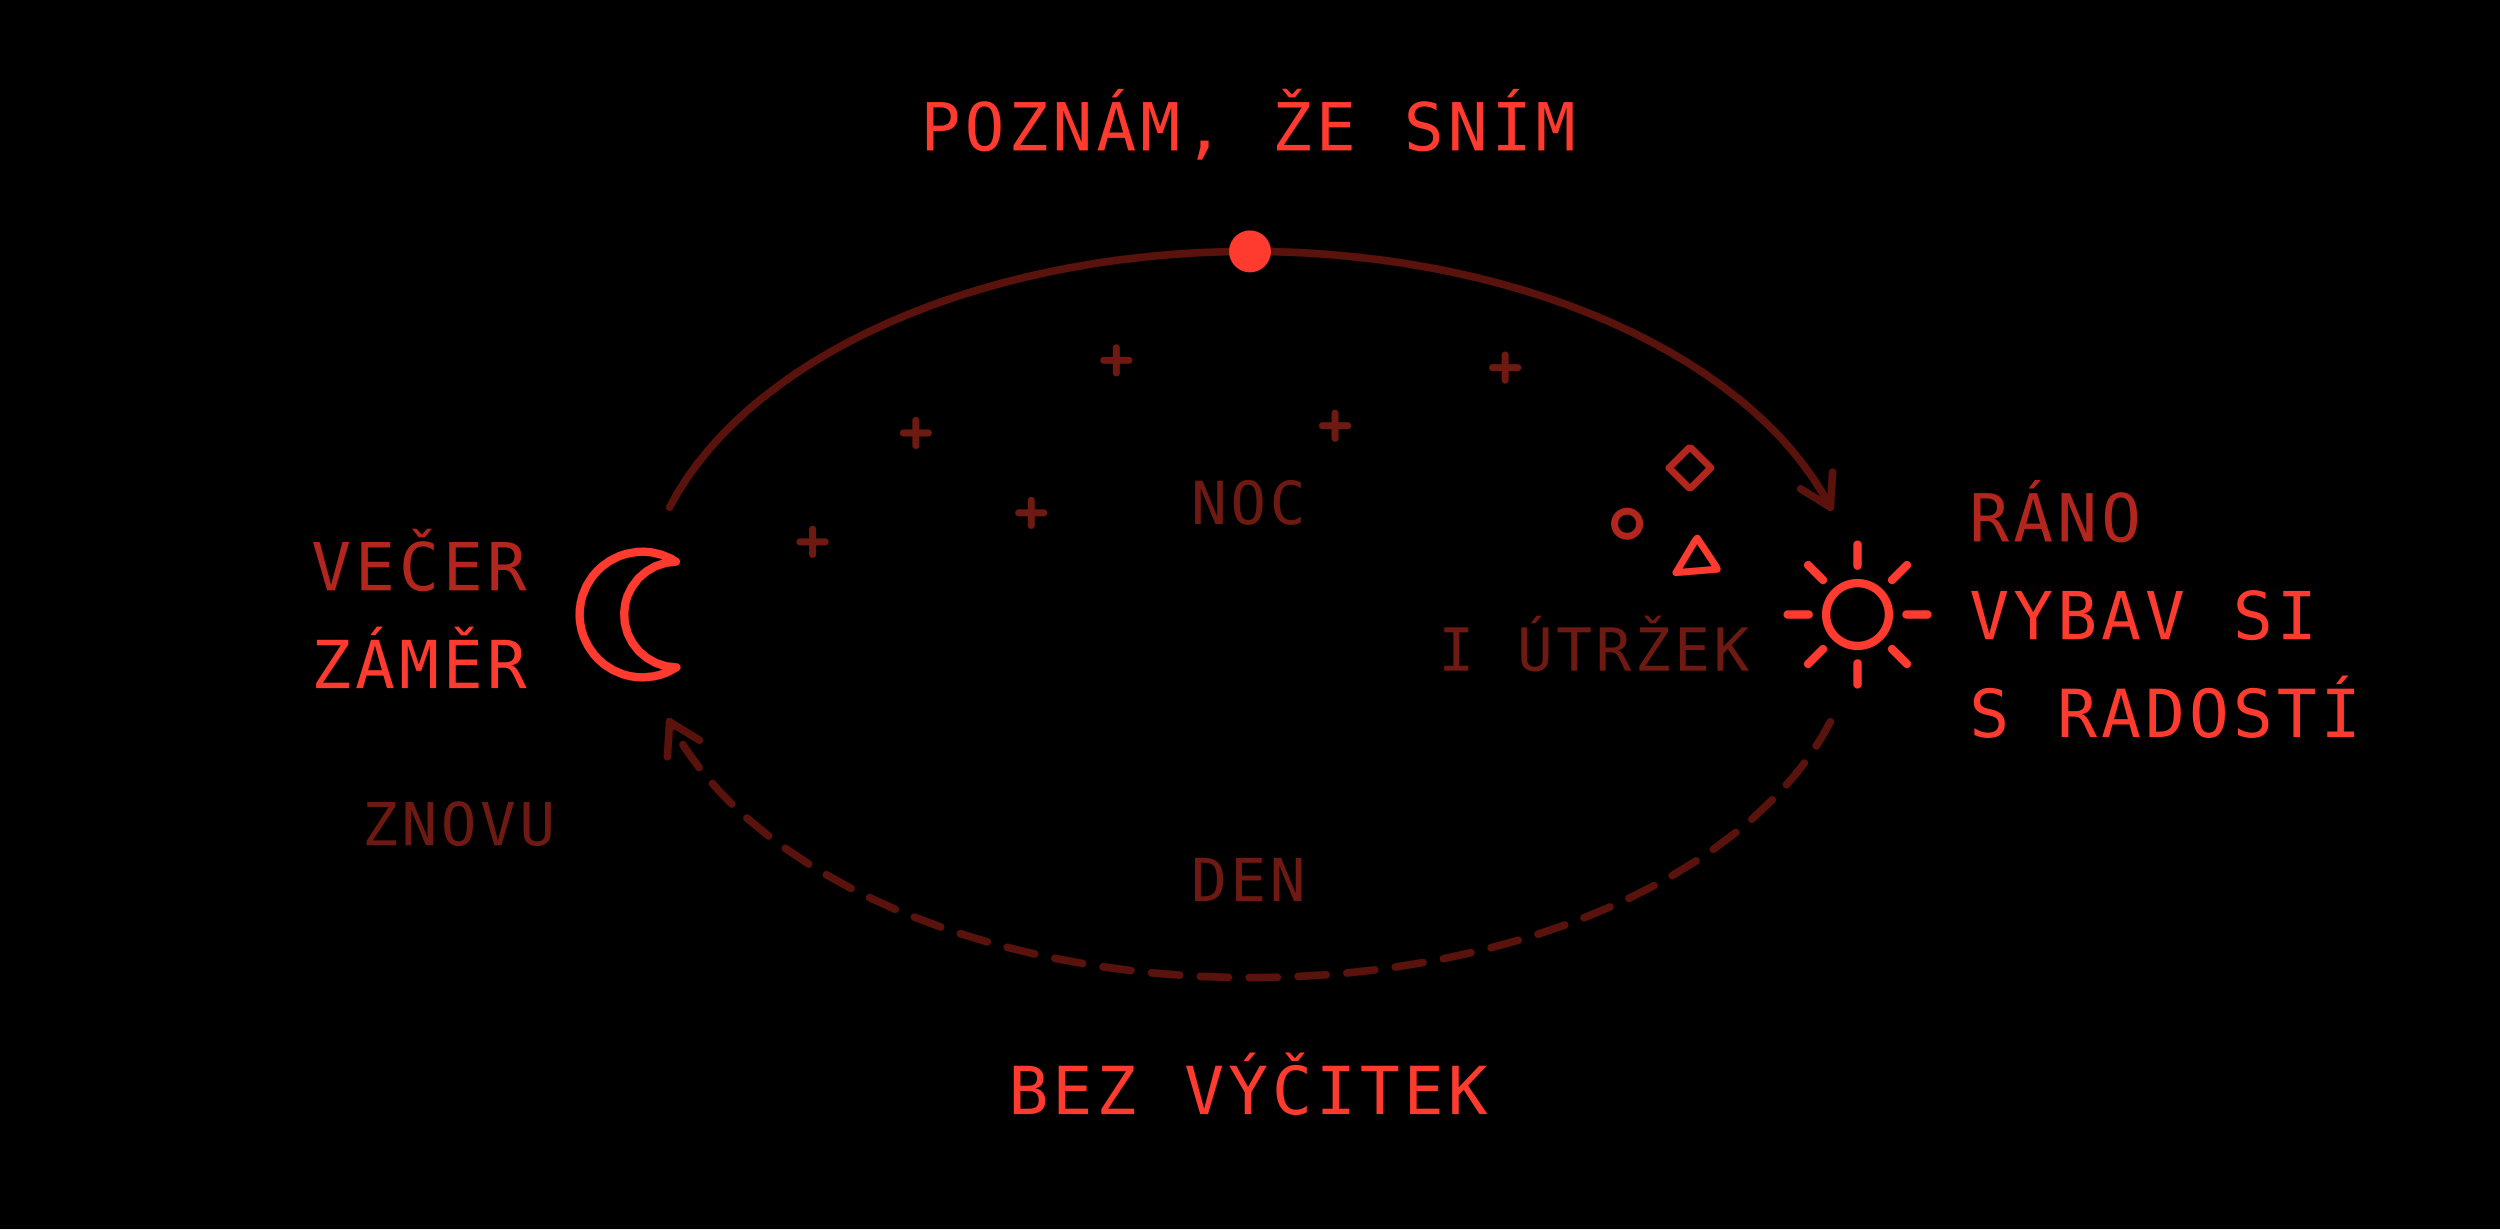
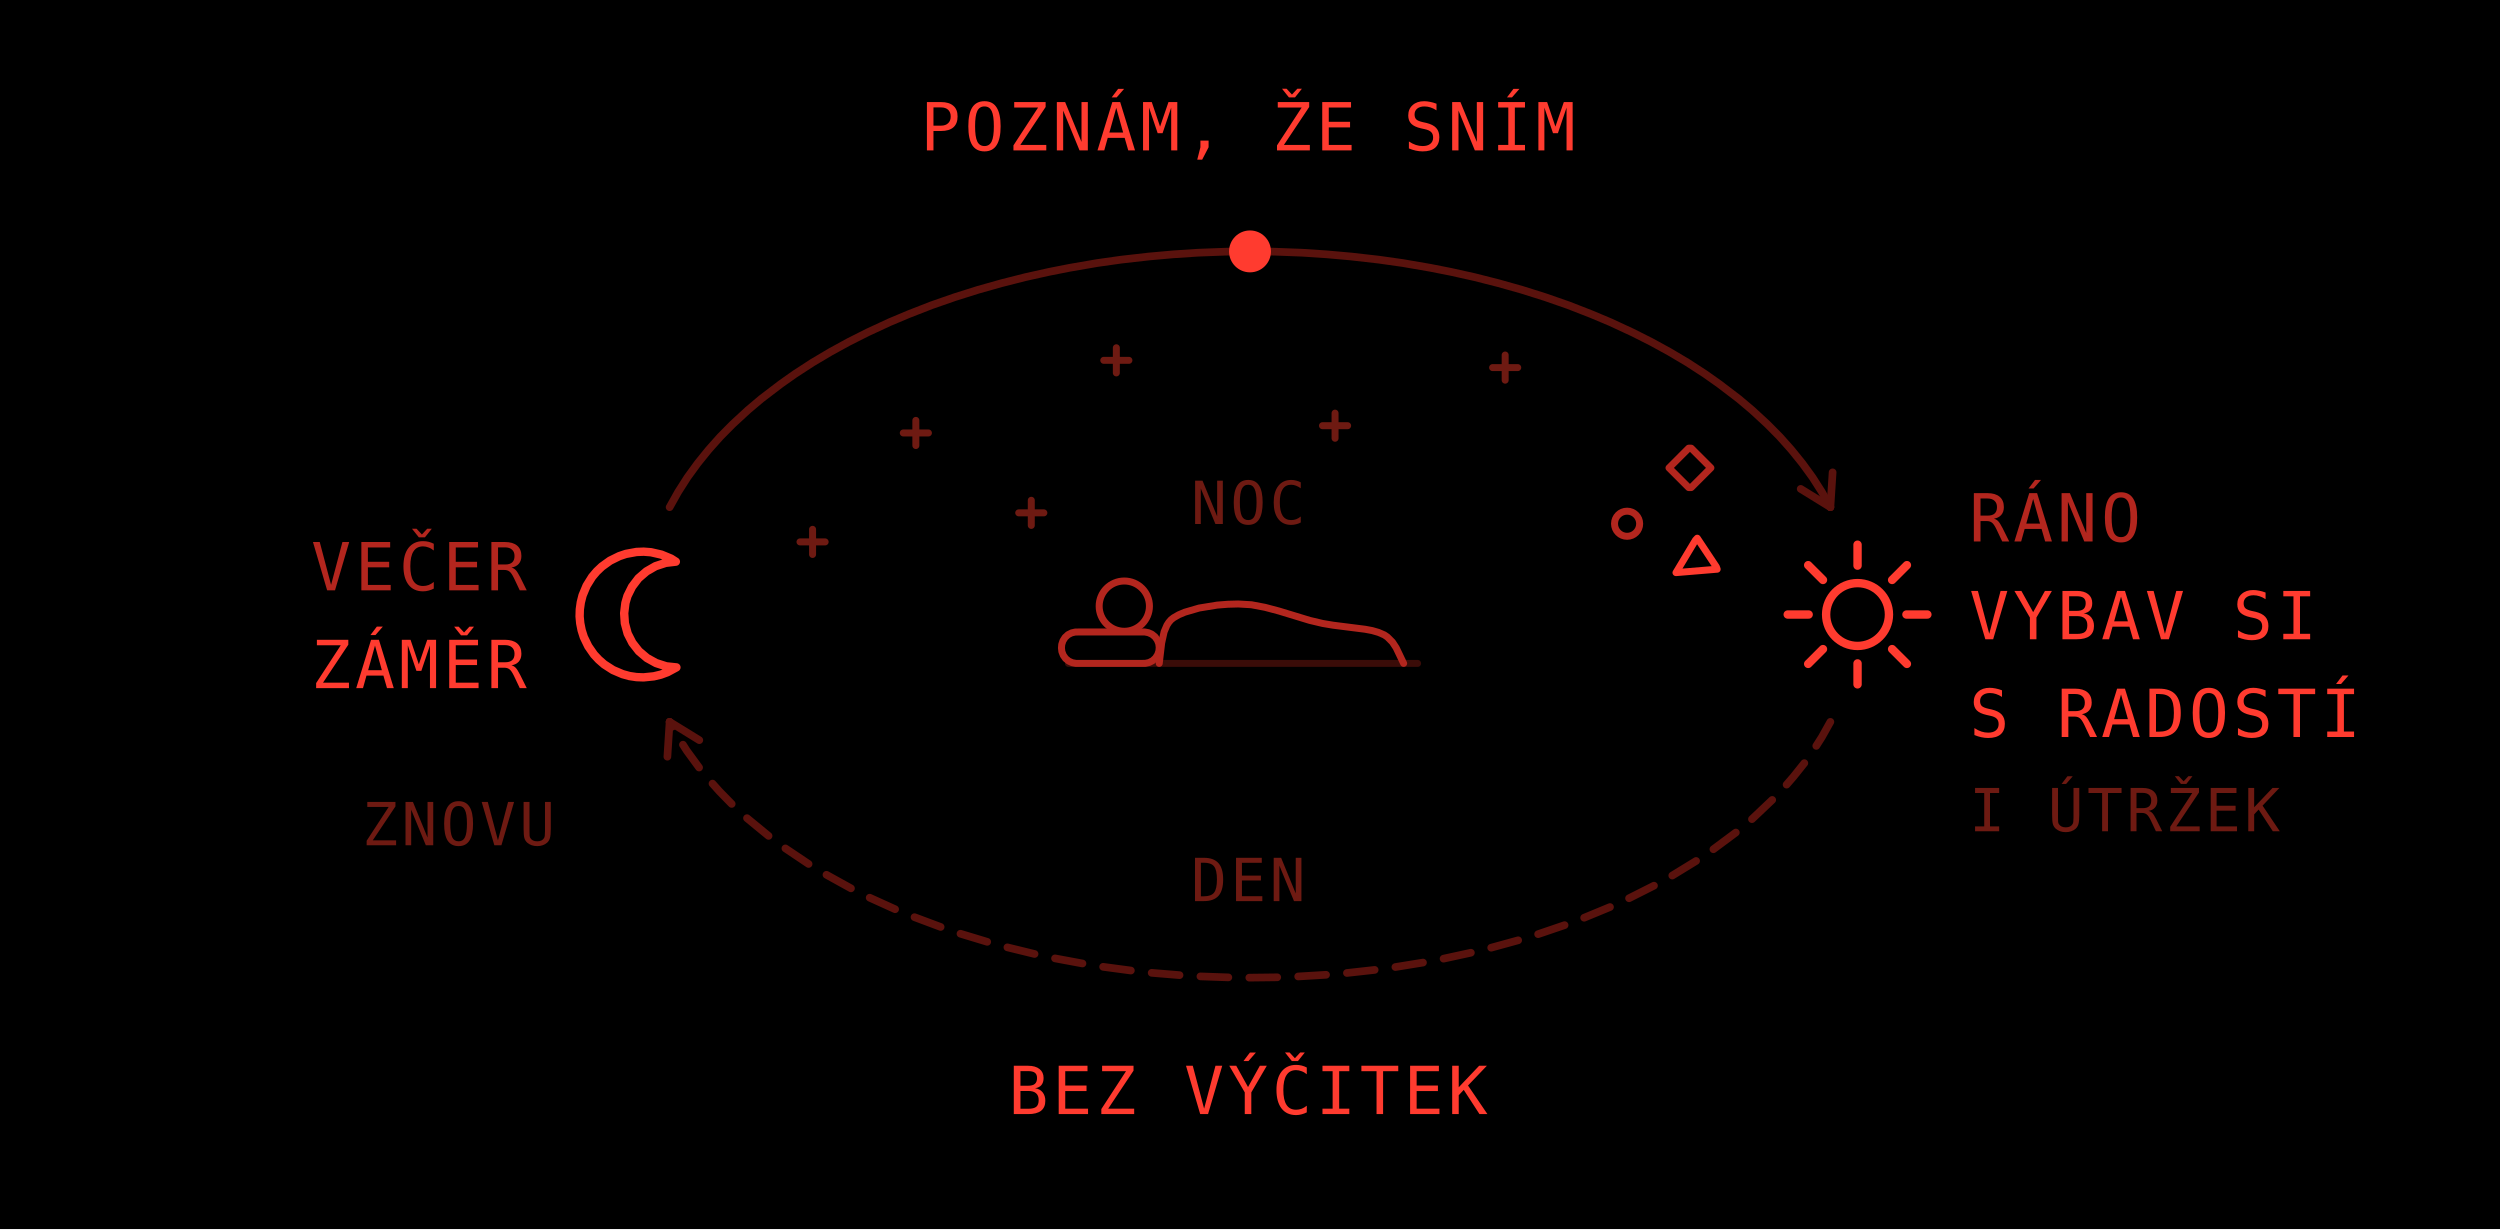
<svg xmlns="http://www.w3.org/2000/svg" width="358" height="176" viewBox="0 0 358 176">
  <rect width="358" height="176" fill="#000000" />
  <path d="M95.89 72.63L97.11 70.45L98.45 68.35L99.92 66.33L101.49 64.39L103.15 62.53L104.91 60.75L107.11 58.72L109.02 57.11L111.8 54.99L113.84 53.55L116.35 51.92L118.93 50.39L121.56 48.95L124.24 47.6L127.41 46.13L130.17 44.97L133.43 43.7L136.73 42.55L140.06 41.5L143.43 40.55L146.82 39.69L150.23 38.93L153.17 38.35L157.11 37.67L160.57 37.18L164.54 36.73L168.02 36.42L171.51 36.19L175.5 36.04L179 36L182.5 36.04L186.49 36.19L189.98 36.42L193.46 36.73L197.43 37.18L200.89 37.67L204.83 38.35L207.77 38.93L211.18 39.69L214.57 40.55L217.94 41.5L221.27 42.55L224.57 43.7L227.83 44.97L230.59 46.13L233.76 47.6L236.44 48.95L239.07 50.39L241.65 51.92L244.16 53.55L246.2 54.99L248.98 57.11L250.89 58.72L253.09 60.75L254.85 62.53L256.51 64.39L258.08 66.33L259.55 68.35L260.89 70.45L262.11 72.63" fill="none" stroke="#5A120D" stroke-width="1.1" stroke-linecap="round" stroke-linejoin="round" />
  <line x1="262.11" y1="72.63" x2="257.86" y2="70.01" fill="none" stroke="#5A120D" stroke-width="1.1" stroke-linecap="round" stroke-linejoin="round" />
  <line x1="262.11" y1="72.63" x2="262.43" y2="67.64" fill="none" stroke="#5A120D" stroke-width="1.1" stroke-linecap="round" stroke-linejoin="round" />
  <line x1="129.35" y1="62" x2="132.95" y2="62" fill="none" stroke="#6E1A12" stroke-width="1" stroke-linecap="round" stroke-linejoin="round" />
  <line x1="131.15" y1="60.2" x2="131.15" y2="63.8" fill="none" stroke="#6E1A12" stroke-width="1" stroke-linecap="round" stroke-linejoin="round" />
  <line x1="158.06" y1="51.6" x2="161.66" y2="51.6" fill="none" stroke="#6E1A12" stroke-width="1" stroke-linecap="round" stroke-linejoin="round" />
  <line x1="159.86" y1="49.8" x2="159.86" y2="53.4" fill="none" stroke="#6E1A12" stroke-width="1" stroke-linecap="round" stroke-linejoin="round" />
  <line x1="189.38" y1="60.96" x2="192.98" y2="60.96" fill="none" stroke="#6E1A12" stroke-width="1" stroke-linecap="round" stroke-linejoin="round" />
  <line x1="191.18" y1="59.16" x2="191.18" y2="62.76" fill="none" stroke="#6E1A12" stroke-width="1" stroke-linecap="round" stroke-linejoin="round" />
  <line x1="213.74" y1="52.64" x2="217.34" y2="52.64" fill="none" stroke="#6E1A12" stroke-width="1" stroke-linecap="round" stroke-linejoin="round" />
  <line x1="215.54" y1="50.84" x2="215.54" y2="54.44" fill="none" stroke="#6E1A12" stroke-width="1" stroke-linecap="round" stroke-linejoin="round" />
  <line x1="114.56" y1="77.6" x2="118.16" y2="77.6" fill="none" stroke="#6E1A12" stroke-width="1" stroke-linecap="round" stroke-linejoin="round" />
  <line x1="116.36" y1="75.8" x2="116.36" y2="79.4" fill="none" stroke="#6E1A12" stroke-width="1" stroke-linecap="round" stroke-linejoin="round" />
  <line x1="145.88" y1="73.44" x2="149.48" y2="73.44" fill="none" stroke="#6E1A12" stroke-width="1" stroke-linecap="round" stroke-linejoin="round" />
  <line x1="147.68" y1="71.64" x2="147.68" y2="75.24" fill="none" stroke="#6E1A12" stroke-width="1" stroke-linecap="round" stroke-linejoin="round" />
  <text x="178.75" y="75.04" text-anchor="middle" font-family="'JetBrains Mono', monospace" font-size="8.5" font-weight="500" letter-spacing="0.51" fill="#6E1A12">NOC</text>
+   <line x1="153" y1="95" x2="203" y2="95" fill="none" stroke="#3A0C08" stroke-width="1" stroke-linecap="round" stroke-linejoin="round" />
+   <path d="M152 92.8L152.04 92.29L152.21 91.77L152.52 91.28L152.94 90.89L153.45 90.63L153.97 90.51L154.47 90.5L163.93 90.5L164.45 90.6L164.96 90.83L165.41 91.2L165.74 91.67L165.94 92.19L166 92.7L165.96 93.21L165.79 93.73L165.48 94.22L165.06 94.61L164.55 94.87L164.03 94.99L163.53 95L154.07 95L153.55 94.9L153.04 94.67L152.59 94.3L152.26 93.83L152.06 93.31L152 92.8Z" fill="none" stroke="#B3261E" stroke-width="1" stroke-linecap="round" stroke-linejoin="round" />
+   <circle cx="161" cy="86.8" r="3.6" fill="none" stroke="#B3261E" stroke-width="1" stroke-linecap="round" stroke-linejoin="round" />
+   <path d="M166 95L166.35 92.07L166.7 90.48L167.1 89.54L167.37 89.12L167.69 88.75L168.06 88.46L168.79 88.04L169.66 87.67L171.72 87.07L174.3 86.65L175.82 86.53L177.31 86.49L179.2 86.6L181.15 86.97L183.15 87.5L187.55 88.84L189.41 89.28L190.91 89.53L195.49 90.11L196.5 90.3L197.4 90.56L198.23 90.92L198.67 91.22L199.39 91.94L199.93 92.76L201 95" fill="none" stroke="#B3261E" stroke-width="1" stroke-linecap="round" stroke-linejoin="round" />
  <path d="M262.11 103.37L260.89 105.55L260.09 106.81M258.38 109.28L256.82 111.23L255.84 112.36M253.78 114.55L250.88 117.3M248.57 119.22L245.36 121.61M242.88 123.29L239.47 125.38M236.85 126.83L233.28 128.63M230.55 129.89L226.85 131.42M224.05 132.48L220.26 133.77M217.4 134.65L213.54 135.71M210.63 136.43L206.72 137.28M203.77 137.84L199.82 138.48M196.85 138.89L192.88 139.33M189.89 139.59L185.9 139.83M182.9 139.95L178.9 140M175.9 139.96L171.9 139.82M168.91 139.64L164.92 139.31M161.94 138.98L157.97 138.45M155.01 137.97L151.08 137.24M148.15 136.61L144.26 135.66M141.37 134.87L137.54 133.71M134.7 132.74L130.96 131.34M128.18 130.2L124.54 128.55M121.86 127.21L118.35 125.27M115.79 123.72L112.47 121.49M110.06 119.7L106.97 117.16M104.78 115.12L103.03 113.33L102.03 112.21M100.11 109.91L98.34 107.49L97.8 106.64M96.27 104.06L95.89 103.37" fill="none" stroke="#5A120D" stroke-width="1.1" stroke-linecap="round" stroke-linejoin="round" />
  <line x1="95.89" y1="103.37" x2="100.14" y2="105.99" fill="none" stroke="#5A120D" stroke-width="1.1" stroke-linecap="round" stroke-linejoin="round" />
  <line x1="95.89" y1="103.37" x2="95.57" y2="108.36" fill="none" stroke="#5A120D" stroke-width="1.1" stroke-linecap="round" stroke-linejoin="round" />
  <text x="178.75" y="129.04" text-anchor="middle" font-family="'JetBrains Mono', monospace" font-size="8.5" font-weight="500" letter-spacing="0.51" fill="#6E1A12">DEN</text>
  <text x="178.72" y="159.54" text-anchor="middle" font-family="'JetBrains Mono', monospace" font-size="9.5" font-weight="500" letter-spacing="0.57" fill="#FF3B2F">BEZ VÝČITEK</text>
  <text x="79.49" y="121.04" text-anchor="end" font-family="'JetBrains Mono', monospace" font-size="8.5" font-weight="500" letter-spacing="0.51" fill="#6E1A12">ZNOVU</text>
  <path d="M96.86 95.57L95.58 96.26L94.63 96.61L93.63 96.85L92.15 97L91.14 96.96L90.14 96.81L89.16 96.54L87.78 95.95L86.52 95.14L85.74 94.46L85.06 93.73L84.24 92.55L83.6 91.23L83.29 90.25L83.09 89.25L83 88.27L83.03 87.26L83.17 86.26L83.42 85.27L84 83.88L84.79 82.61L85.46 81.82L86.19 81.13L87.36 80.29L88.68 79.64L89.63 79.32L91.15 79.04L92.18 79L93.22 79.08L94.71 79.42L96.09 79.99L96.78 80.43L95.33 80.6L93.87 81.08L92.58 81.82L91.43 82.81L90.51 84.02L89.85 85.35L89.56 86.34L89.38 87.81L89.48 89.25L89.88 90.73L90.56 92.06L91.49 93.25L92.65 94.23L93.95 94.95L95.41 95.42L96.86 95.57" fill="none" stroke="#FF3B2F" stroke-width="1.2" stroke-linecap="round" stroke-linejoin="round" />
  <text x="75.43" y="84.54" text-anchor="end" font-family="'JetBrains Mono', monospace" font-size="9.5" font-weight="500" letter-spacing="0.57" fill="#B3261E">VEČER</text>
  <text x="75.43" y="98.54" text-anchor="end" font-family="'JetBrains Mono', monospace" font-size="9.5" font-weight="500" letter-spacing="0.57" fill="#FF3B2F">ZÁMĚR</text>
  <text x="178.72" y="21.54" text-anchor="middle" font-family="'JetBrains Mono', monospace" font-size="9.5" font-weight="500" letter-spacing="0.57" fill="#FF3B2F">POZNÁM, ŽE SNÍM</text>
  <circle cx="266" cy="88" r="4.5" fill="none" stroke="#FF3B2F" stroke-width="1.2" stroke-linecap="round" stroke-linejoin="round" />
  <line x1="273" y1="88" x2="276" y2="88" fill="none" stroke="#FF3B2F" stroke-width="1.2" stroke-linecap="round" stroke-linejoin="round" />
  <line x1="270.95" y1="92.95" x2="273.07" y2="95.07" fill="none" stroke="#FF3B2F" stroke-width="1.2" stroke-linecap="round" stroke-linejoin="round" />
  <line x1="266" y1="95" x2="266" y2="98" fill="none" stroke="#FF3B2F" stroke-width="1.2" stroke-linecap="round" stroke-linejoin="round" />
  <line x1="261.05" y1="92.95" x2="258.93" y2="95.07" fill="none" stroke="#FF3B2F" stroke-width="1.2" stroke-linecap="round" stroke-linejoin="round" />
  <line x1="259" y1="88" x2="256" y2="88" fill="none" stroke="#FF3B2F" stroke-width="1.2" stroke-linecap="round" stroke-linejoin="round" />
  <line x1="261.05" y1="83.05" x2="258.93" y2="80.93" fill="none" stroke="#FF3B2F" stroke-width="1.2" stroke-linecap="round" stroke-linejoin="round" />
  <line x1="266" y1="81" x2="266" y2="78" fill="none" stroke="#FF3B2F" stroke-width="1.2" stroke-linecap="round" stroke-linejoin="round" />
  <line x1="270.95" y1="83.05" x2="273.07" y2="80.93" fill="none" stroke="#FF3B2F" stroke-width="1.2" stroke-linecap="round" stroke-linejoin="round" />
  <text x="282" y="77.54" text-anchor="start" font-family="'JetBrains Mono', monospace" font-size="9.5" font-weight="500" letter-spacing="0.57" fill="#B3261E">RÁNO</text>
  <text x="282" y="91.54" text-anchor="start" font-family="'JetBrains Mono', monospace" font-size="9.5" font-weight="500" letter-spacing="0.57" fill="#FF3B2F">VYBAV SI</text>
  <text x="282" y="105.54" text-anchor="start" font-family="'JetBrains Mono', monospace" font-size="9.5" font-weight="500" letter-spacing="0.57" fill="#FF3B2F">S RADOSTÍ</text>
  <path d="M239 67L241.82 64.18L242.18 64.18L245 67L242.18 69.82L241.82 69.82L239 67Z" fill="none" stroke="#B3261E" stroke-width="1" stroke-linecap="round" stroke-linejoin="round" />
  <circle cx="233" cy="75" r="1.8" fill="none" stroke="#B3261E" stroke-width="1" stroke-linecap="round" stroke-linejoin="round" />
  <path d="M240 82L242.79 77.35L243.05 77.07L245.78 81.18L245.9 81.51L240 82Z" fill="none" stroke="#FF3B2F" stroke-width="1" stroke-linecap="round" stroke-linejoin="round" />
-   <text x="250.49" y="96.04" text-anchor="end" font-family="'JetBrains Mono', monospace" font-size="8.5" font-weight="500" letter-spacing="0.51" fill="#6E1A12">I ÚTRŽEK</text>
+   <text x="282" y="119.04" text-anchor="start" font-family="'JetBrains Mono', monospace" font-size="8.5" font-weight="500" letter-spacing="0.51" fill="#6E1A12">I ÚTRŽEK</text>
  <circle cx="179" cy="36" r="3" fill="#FF3B2F" />
</svg>
